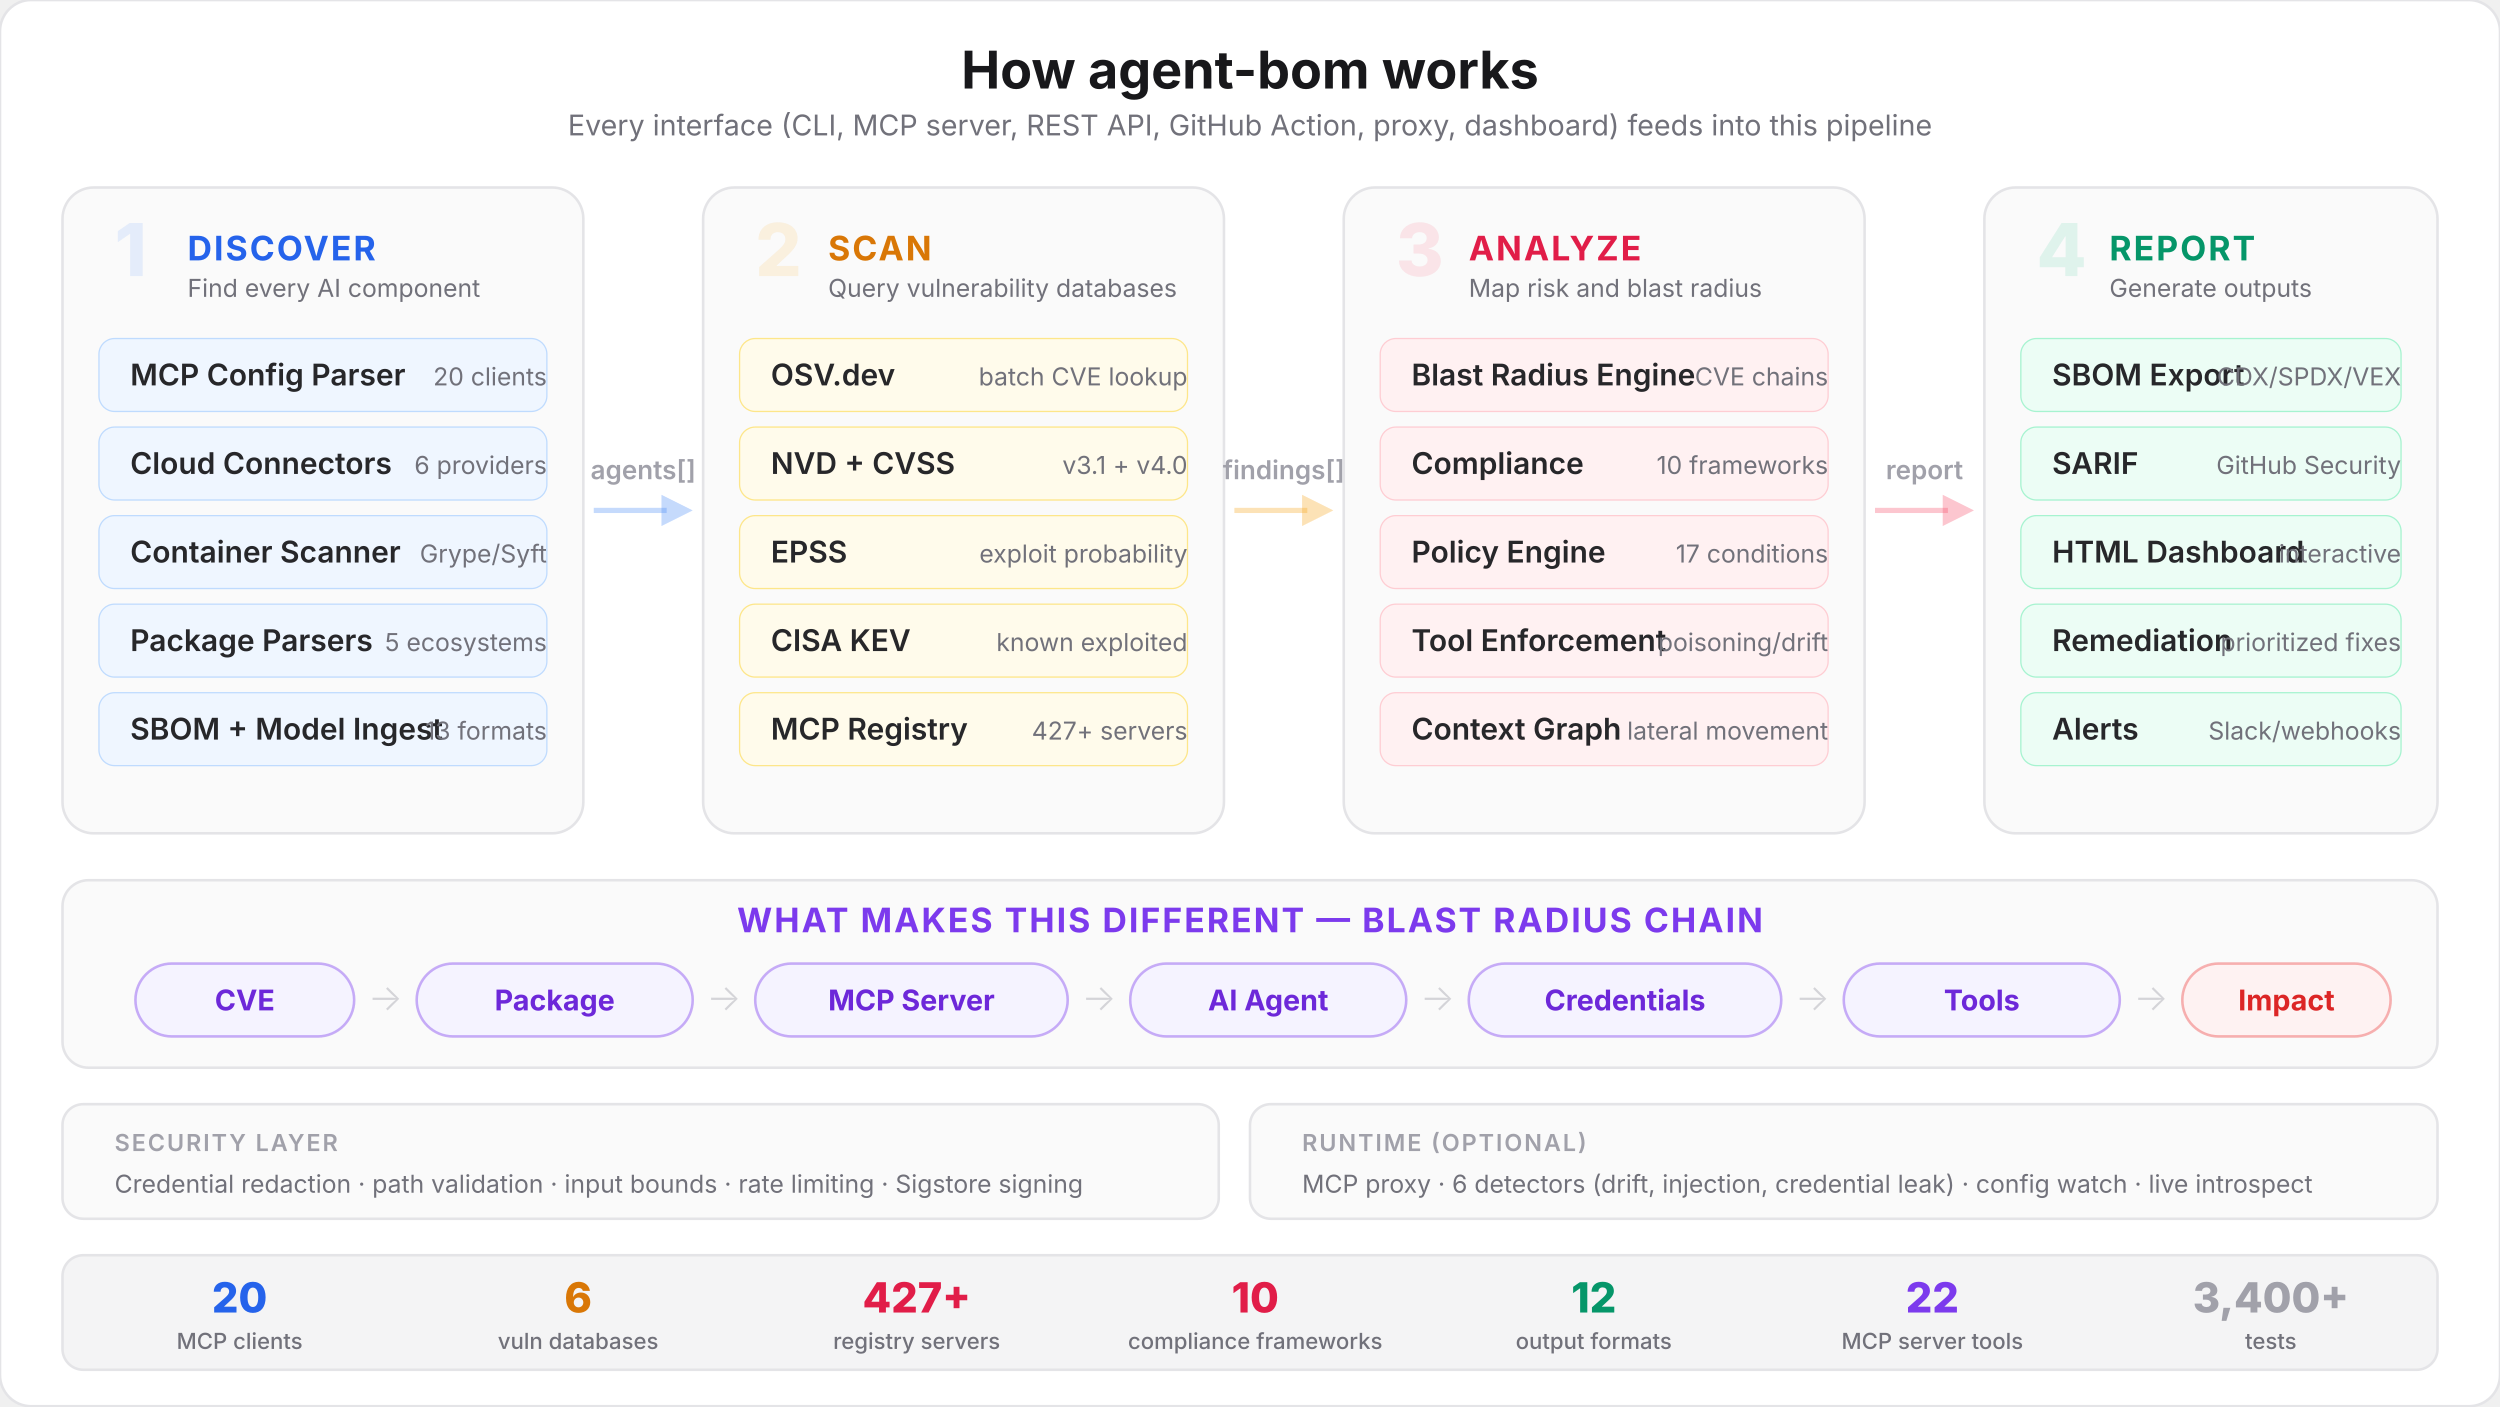
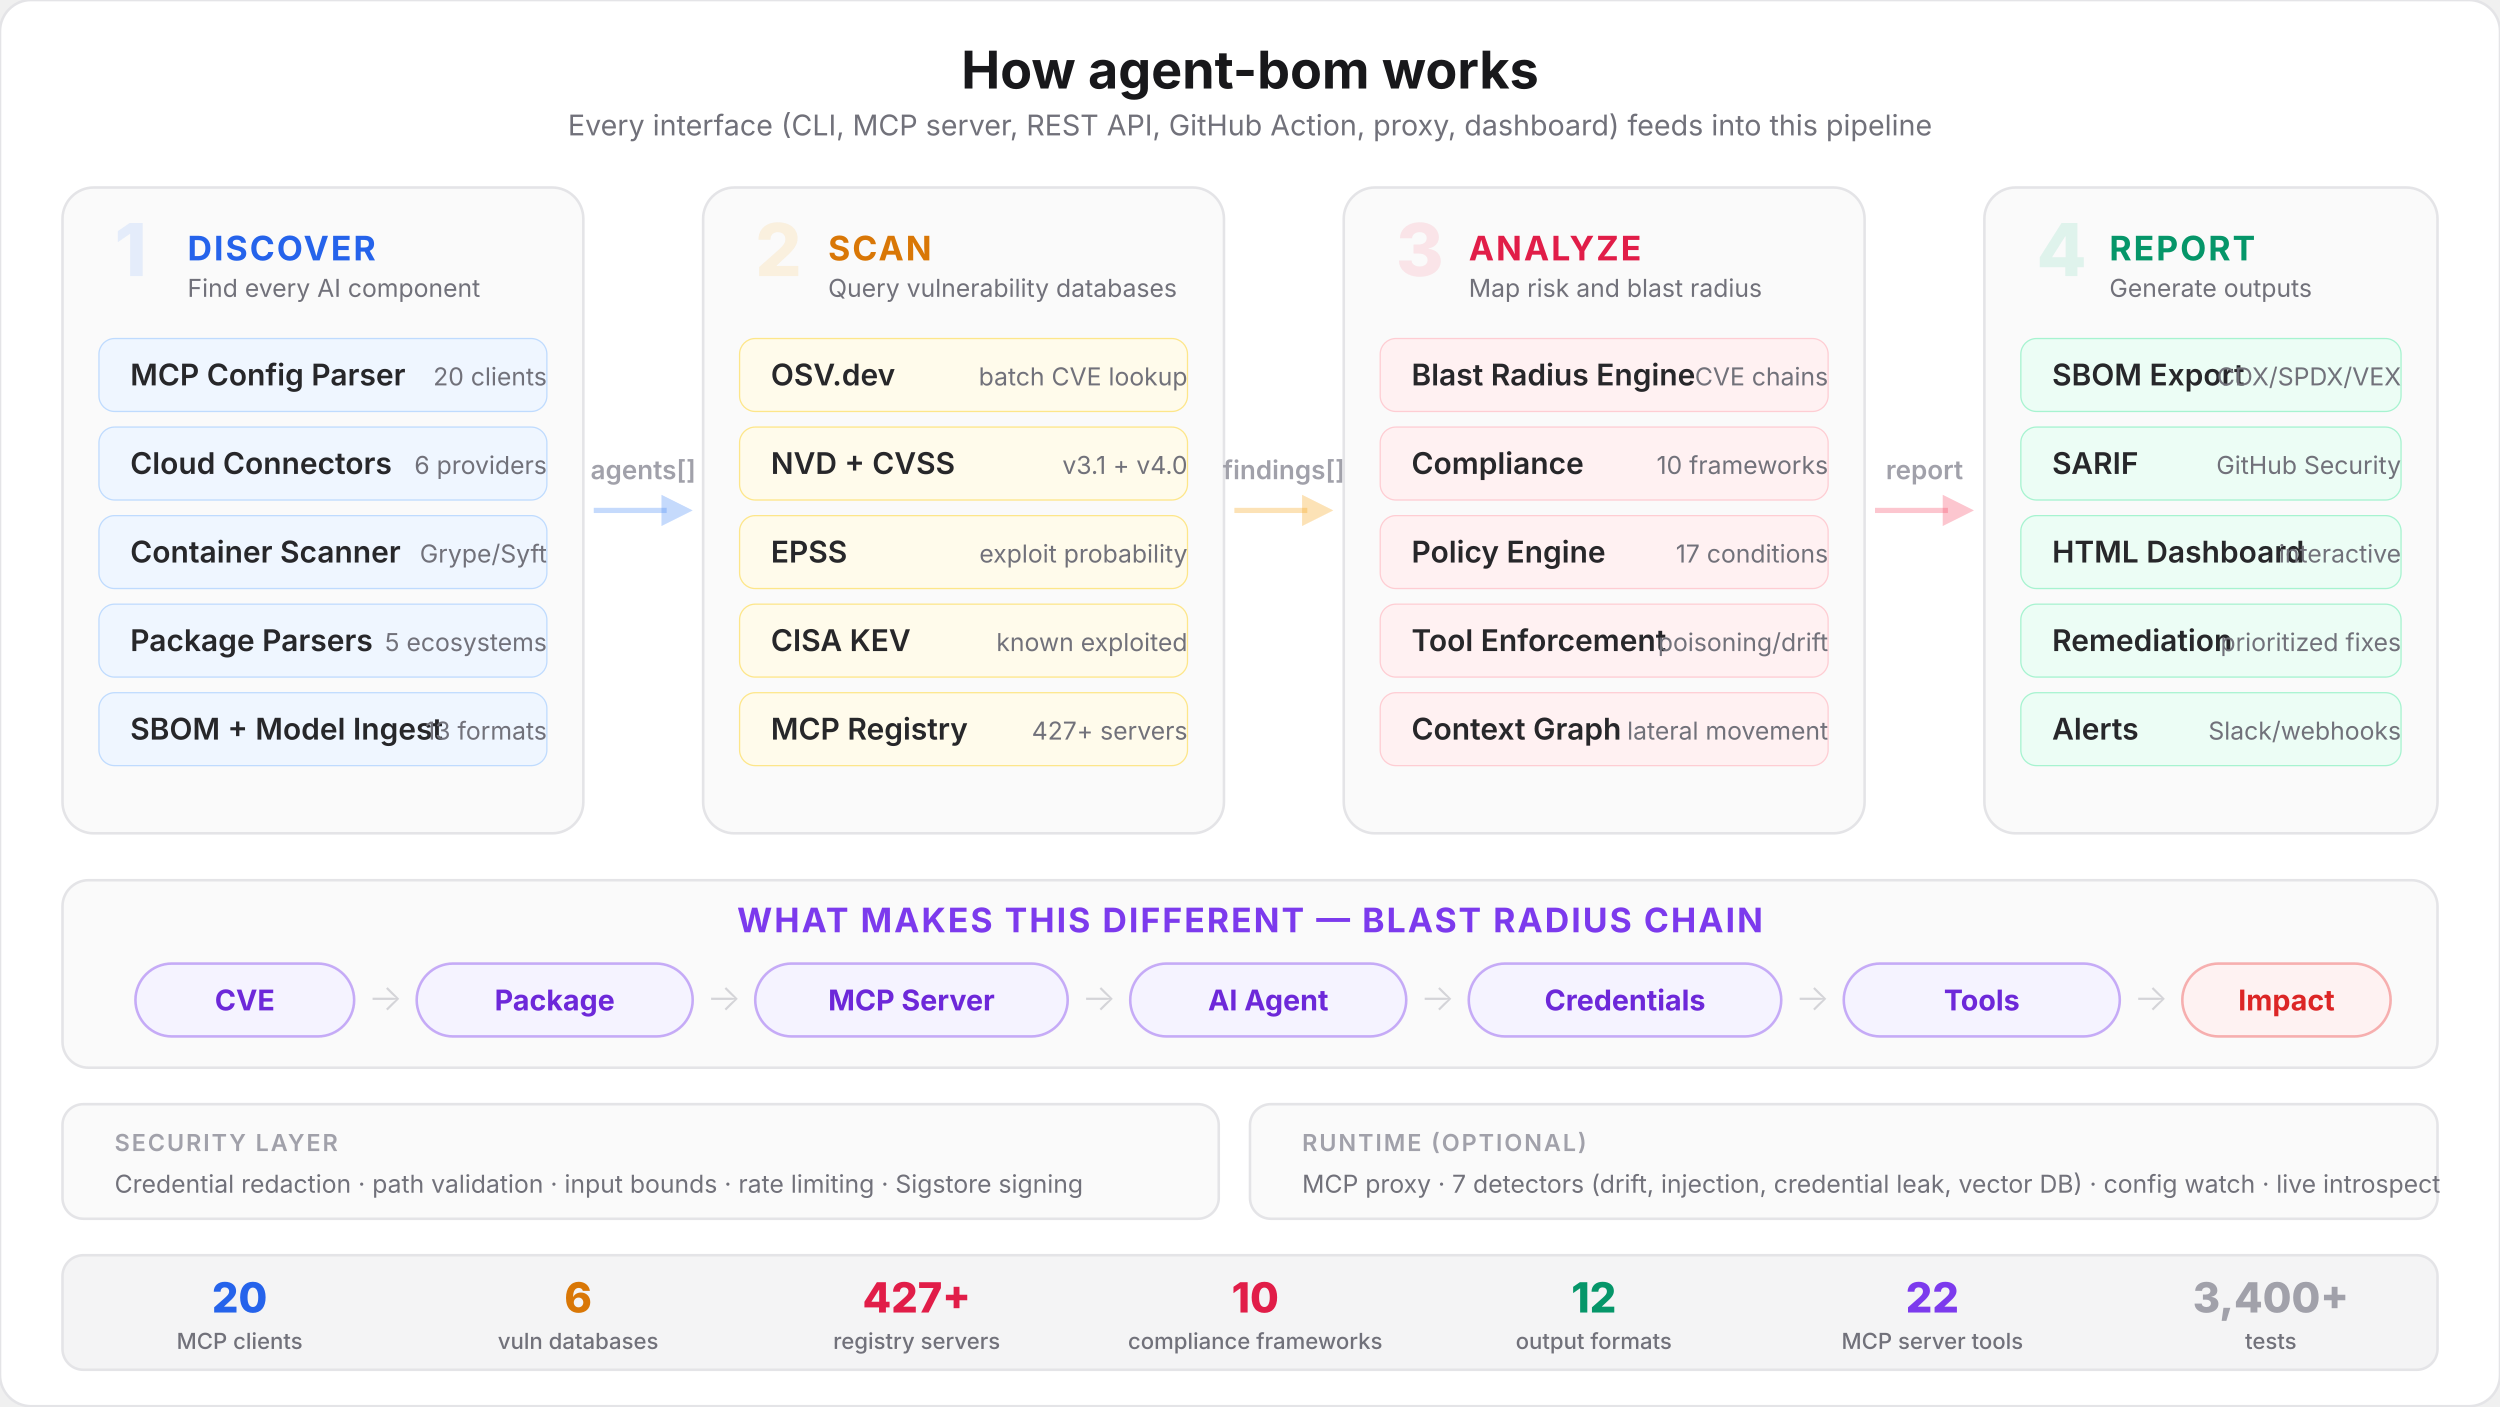
<svg xmlns="http://www.w3.org/2000/svg" viewBox="0 0 960 540" fill="none">
  <style>
    text { font-family: system-ui, -apple-system, 'Segoe UI', sans-serif; }
    .title { font-size: 20px; font-weight: 700; fill: #18181b; }
    .subtitle { font-size: 11px; font-weight: 400; fill: #71717a; }
    .phase-num { font-size: 28px; font-weight: 800; }
    .phase-name { font-size: 13px; font-weight: 700; letter-spacing: 0.06em; }
    .mod-name { font-size: 11.5px; font-weight: 600; fill: #27272a; }
    .mod-sub { font-size: 9.5px; font-weight: 400; fill: #71717a; }
    .arrow-text { font-size: 10px; font-weight: 600; fill: #a1a1aa; }
    .chain-label { font-size: 11px; font-weight: 700; }
    .chain-sub { font-size: 9px; font-weight: 500; fill: #71717a; }
    .chain-arrow { font-size: 14px; font-weight: 300; fill: #d4d4d8; }
    .sec-label { font-size: 9px; font-weight: 600; fill: #a1a1aa; letter-spacing: 0.08em; }
    .entry-label { font-size: 9px; font-weight: 600; }
    .stat-num { font-size: 16px; font-weight: 800; }
    .stat-label { font-size: 8.5px; font-weight: 500; fill: #71717a; }
  </style>
  <rect width="960" height="540" rx="12" fill="#ffffff" stroke="#e4e4e7" stroke-width="1" />
  <text x="480" y="34" text-anchor="middle" class="title">How agent-bom works</text>
  <text x="480" y="52" text-anchor="middle" class="subtitle">Every interface (CLI, MCP server, REST API, GitHub Action, proxy, dashboard) feeds into this pipeline</text>
  <rect x="24" y="72" width="200" height="248" rx="12" fill="#fafafa" stroke="#e4e4e7" stroke-width="1" />
  <text x="44" y="106" class="phase-num" fill="#3b82f6" opacity="0.12">1</text>
  <text x="72" y="100" class="phase-name" fill="#2563eb">DISCOVER</text>
  <text x="72" y="114" class="mod-sub">Find every AI component</text>
  <rect x="38" y="130" width="172" height="28" rx="6" fill="#eff6ff" stroke="#bfdbfe" stroke-width="0.5" />
  <text x="50" y="148" class="mod-name">MCP Config Parser</text>
  <text x="210" y="148" text-anchor="end" class="mod-sub" fill="#2563eb">20 clients</text>
  <rect x="38" y="164" width="172" height="28" rx="6" fill="#eff6ff" stroke="#bfdbfe" stroke-width="0.5" />
  <text x="50" y="182" class="mod-name">Cloud Connectors</text>
  <text x="210" y="182" text-anchor="end" class="mod-sub" fill="#2563eb">6 providers</text>
  <rect x="38" y="198" width="172" height="28" rx="6" fill="#eff6ff" stroke="#bfdbfe" stroke-width="0.5" />
  <text x="50" y="216" class="mod-name">Container Scanner</text>
  <text x="210" y="216" text-anchor="end" class="mod-sub" fill="#2563eb">Grype/Syft</text>
  <rect x="38" y="232" width="172" height="28" rx="6" fill="#eff6ff" stroke="#bfdbfe" stroke-width="0.5" />
  <text x="50" y="250" class="mod-name">Package Parsers</text>
  <text x="210" y="250" text-anchor="end" class="mod-sub" fill="#2563eb">5 ecosystems</text>
  <rect x="38" y="266" width="172" height="28" rx="6" fill="#eff6ff" stroke="#bfdbfe" stroke-width="0.5" />
  <text x="50" y="284" class="mod-name">SBOM + Model Ingest</text>
  <text x="210" y="284" text-anchor="end" class="mod-sub" fill="#2563eb">13 formats</text>
  <line x1="228" y1="196" x2="256" y2="196" stroke="#3b82f6" stroke-width="2" opacity="0.3" />
  <polygon points="254,190 266,196 254,202" fill="#3b82f6" opacity="0.3" />
  <text x="247" y="184" text-anchor="middle" class="arrow-text">agents[]</text>
  <rect x="270" y="72" width="200" height="248" rx="12" fill="#fafafa" stroke="#e4e4e7" stroke-width="1" />
  <text x="290" y="106" class="phase-num" fill="#f59e0b" opacity="0.12">2</text>
  <text x="318" y="100" class="phase-name" fill="#d97706">SCAN</text>
  <text x="318" y="114" class="mod-sub">Query vulnerability databases</text>
  <rect x="284" y="130" width="172" height="28" rx="6" fill="#fffbeb" stroke="#fde68a" stroke-width="0.5" />
  <text x="296" y="148" class="mod-name">OSV.dev</text>
  <text x="456" y="148" text-anchor="end" class="mod-sub" fill="#d97706">batch CVE lookup</text>
  <rect x="284" y="164" width="172" height="28" rx="6" fill="#fffbeb" stroke="#fde68a" stroke-width="0.5" />
  <text x="296" y="182" class="mod-name">NVD + CVSS</text>
  <text x="456" y="182" text-anchor="end" class="mod-sub" fill="#d97706">v3.1 + v4.0</text>
  <rect x="284" y="198" width="172" height="28" rx="6" fill="#fffbeb" stroke="#fde68a" stroke-width="0.5" />
  <text x="296" y="216" class="mod-name">EPSS</text>
  <text x="456" y="216" text-anchor="end" class="mod-sub" fill="#d97706">exploit probability</text>
  <rect x="284" y="232" width="172" height="28" rx="6" fill="#fffbeb" stroke="#fde68a" stroke-width="0.5" />
  <text x="296" y="250" class="mod-name">CISA KEV</text>
  <text x="456" y="250" text-anchor="end" class="mod-sub" fill="#d97706">known exploited</text>
  <rect x="284" y="266" width="172" height="28" rx="6" fill="#fffbeb" stroke="#fde68a" stroke-width="0.5" />
  <text x="296" y="284" class="mod-name">MCP Registry</text>
  <text x="456" y="284" text-anchor="end" class="mod-sub" fill="#d97706">427+ servers</text>
  <line x1="474" y1="196" x2="502" y2="196" stroke="#f59e0b" stroke-width="2" opacity="0.3" />
  <polygon points="500,190 512,196 500,202" fill="#f59e0b" opacity="0.3" />
  <text x="493" y="184" text-anchor="middle" class="arrow-text">findings[]</text>
  <rect x="516" y="72" width="200" height="248" rx="12" fill="#fafafa" stroke="#e4e4e7" stroke-width="1" />
  <text x="536" y="106" class="phase-num" fill="#f43f5e" opacity="0.12">3</text>
  <text x="564" y="100" class="phase-name" fill="#e11d48">ANALYZE</text>
  <text x="564" y="114" class="mod-sub">Map risk and blast radius</text>
  <rect x="530" y="130" width="172" height="28" rx="6" fill="#fff1f2" stroke="#fecdd3" stroke-width="0.5" />
  <text x="542" y="148" class="mod-name">Blast Radius Engine</text>
  <text x="702" y="148" text-anchor="end" class="mod-sub" fill="#e11d48">CVE chains</text>
  <rect x="530" y="164" width="172" height="28" rx="6" fill="#fff1f2" stroke="#fecdd3" stroke-width="0.5" />
  <text x="542" y="182" class="mod-name">Compliance</text>
  <text x="702" y="182" text-anchor="end" class="mod-sub" fill="#e11d48">10 frameworks</text>
  <rect x="530" y="198" width="172" height="28" rx="6" fill="#fff1f2" stroke="#fecdd3" stroke-width="0.5" />
  <text x="542" y="216" class="mod-name">Policy Engine</text>
  <text x="702" y="216" text-anchor="end" class="mod-sub" fill="#e11d48">17 conditions</text>
  <rect x="530" y="232" width="172" height="28" rx="6" fill="#fff1f2" stroke="#fecdd3" stroke-width="0.5" />
  <text x="542" y="250" class="mod-name">Tool Enforcement</text>
  <text x="702" y="250" text-anchor="end" class="mod-sub" fill="#e11d48">poisoning/drift</text>
  <rect x="530" y="266" width="172" height="28" rx="6" fill="#fff1f2" stroke="#fecdd3" stroke-width="0.5" />
  <text x="542" y="284" class="mod-name">Context Graph</text>
  <text x="702" y="284" text-anchor="end" class="mod-sub" fill="#e11d48">lateral movement</text>
  <line x1="720" y1="196" x2="748" y2="196" stroke="#f43f5e" stroke-width="2" opacity="0.3" />
  <polygon points="746,190 758,196 746,202" fill="#f43f5e" opacity="0.3" />
  <text x="739" y="184" text-anchor="middle" class="arrow-text">report</text>
  <rect x="762" y="72" width="174" height="248" rx="12" fill="#fafafa" stroke="#e4e4e7" stroke-width="1" />
  <text x="782" y="106" class="phase-num" fill="#10b981" opacity="0.12">4</text>
  <text x="810" y="100" class="phase-name" fill="#059669">REPORT</text>
  <text x="810" y="114" class="mod-sub">Generate outputs</text>
  <rect x="776" y="130" width="146" height="28" rx="6" fill="#ecfdf5" stroke="#a7f3d0" stroke-width="0.5" />
  <text x="788" y="148" class="mod-name">SBOM Export</text>
  <text x="922" y="148" text-anchor="end" class="mod-sub" fill="#059669">CDX/SPDX/VEX</text>
  <rect x="776" y="164" width="146" height="28" rx="6" fill="#ecfdf5" stroke="#a7f3d0" stroke-width="0.5" />
  <text x="788" y="182" class="mod-name">SARIF</text>
  <text x="922" y="182" text-anchor="end" class="mod-sub" fill="#059669">GitHub Security</text>
  <rect x="776" y="198" width="146" height="28" rx="6" fill="#ecfdf5" stroke="#a7f3d0" stroke-width="0.5" />
  <text x="788" y="216" class="mod-name">HTML Dashboard</text>
  <text x="922" y="216" text-anchor="end" class="mod-sub" fill="#059669">interactive</text>
  <rect x="776" y="232" width="146" height="28" rx="6" fill="#ecfdf5" stroke="#a7f3d0" stroke-width="0.5" />
  <text x="788" y="250" class="mod-name">Remediation</text>
  <text x="922" y="250" text-anchor="end" class="mod-sub" fill="#059669">prioritized fixes</text>
  <rect x="776" y="266" width="146" height="28" rx="6" fill="#ecfdf5" stroke="#a7f3d0" stroke-width="0.5" />
  <text x="788" y="284" class="mod-name">Alerts</text>
  <text x="922" y="284" text-anchor="end" class="mod-sub" fill="#059669">Slack/webhooks</text>
  <rect x="24" y="338" width="912" height="72" rx="10" fill="#fafafa" stroke="#e4e4e7" stroke-width="1" />
  <text x="480" y="358" text-anchor="middle" class="phase-name" fill="#7c3aed">WHAT MAKES THIS DIFFERENT — BLAST RADIUS CHAIN</text>
  <rect x="52" y="370" width="84" height="28" rx="14" fill="#f5f3ff" stroke="#7c3aed" stroke-width="1" stroke-opacity="0.4" />
  <text x="94" y="388" text-anchor="middle" class="chain-label" fill="#6d28d9">CVE</text>
  <text x="148" y="388" text-anchor="middle" class="chain-arrow">→</text>
  <rect x="160" y="370" width="106" height="28" rx="14" fill="#f5f3ff" stroke="#7c3aed" stroke-width="1" stroke-opacity="0.4" />
  <text x="213" y="388" text-anchor="middle" class="chain-label" fill="#6d28d9">Package</text>
  <text x="278" y="388" text-anchor="middle" class="chain-arrow">→</text>
  <rect x="290" y="370" width="120" height="28" rx="14" fill="#f5f3ff" stroke="#7c3aed" stroke-width="1" stroke-opacity="0.4" />
  <text x="350" y="388" text-anchor="middle" class="chain-label" fill="#6d28d9">MCP Server</text>
  <text x="422" y="388" text-anchor="middle" class="chain-arrow">→</text>
  <rect x="434" y="370" width="106" height="28" rx="14" fill="#f5f3ff" stroke="#7c3aed" stroke-width="1" stroke-opacity="0.4" />
  <text x="487" y="388" text-anchor="middle" class="chain-label" fill="#6d28d9">AI Agent</text>
  <text x="552" y="388" text-anchor="middle" class="chain-arrow">→</text>
  <rect x="564" y="370" width="120" height="28" rx="14" fill="#f5f3ff" stroke="#7c3aed" stroke-width="1" stroke-opacity="0.4" />
  <text x="624" y="388" text-anchor="middle" class="chain-label" fill="#6d28d9">Credentials</text>
  <text x="696" y="388" text-anchor="middle" class="chain-arrow">→</text>
  <rect x="708" y="370" width="106" height="28" rx="14" fill="#f5f3ff" stroke="#7c3aed" stroke-width="1" stroke-opacity="0.4" />
  <text x="761" y="388" text-anchor="middle" class="chain-label" fill="#6d28d9">Tools</text>
  <text x="826" y="388" text-anchor="middle" class="chain-arrow">→</text>
  <rect x="838" y="370" width="80" height="28" rx="14" fill="#fef2f2" stroke="#ef4444" stroke-width="1" stroke-opacity="0.4" />
  <text x="878" y="388" text-anchor="middle" class="chain-label" fill="#dc2626">Impact</text>
  <rect x="24" y="424" width="444" height="44" rx="8" fill="#fafafa" stroke="#e4e4e7" stroke-width="1" />
  <text x="44" y="442" class="sec-label" fill="#a1a1aa">SECURITY LAYER</text>
  <text x="44" y="458" class="mod-sub">Credential redaction · path validation · input bounds · rate limiting · Sigstore signing</text>
  <rect x="480" y="424" width="456" height="44" rx="8" fill="#fafafa" stroke="#e4e4e7" stroke-width="1" />
  <text x="500" y="442" class="sec-label" fill="#a1a1aa">RUNTIME (OPTIONAL)</text>
-   <text x="500" y="458" class="mod-sub">MCP proxy · 6 detectors (drift, injection, credential leak) · config watch · live introspect</text>
+   <text x="500" y="458" class="mod-sub">MCP proxy · 7 detectors (drift, injection, credential leak, vector DB) · config watch · live introspect</text>
  <rect x="24" y="482" width="912" height="44" rx="8" fill="#f4f4f5" stroke="#e4e4e7" stroke-width="1" />
  <text x="92" y="504" text-anchor="middle" class="stat-num" fill="#2563eb">20</text>
  <text x="92" y="518" text-anchor="middle" class="stat-label">MCP clients</text>
  <text x="222" y="504" text-anchor="middle" class="stat-num" fill="#d97706">6</text>
  <text x="222" y="518" text-anchor="middle" class="stat-label">vuln databases</text>
  <text x="352" y="504" text-anchor="middle" class="stat-num" fill="#e11d48">427+</text>
  <text x="352" y="518" text-anchor="middle" class="stat-label">registry servers</text>
  <text x="482" y="504" text-anchor="middle" class="stat-num" fill="#e11d48">10</text>
  <text x="482" y="518" text-anchor="middle" class="stat-label">compliance frameworks</text>
  <text x="612" y="504" text-anchor="middle" class="stat-num" fill="#059669">12</text>
  <text x="612" y="518" text-anchor="middle" class="stat-label">output formats</text>
  <text x="742" y="504" text-anchor="middle" class="stat-num" fill="#7c3aed">22</text>
  <text x="742" y="518" text-anchor="middle" class="stat-label">MCP server tools</text>
  <text x="872" y="504" text-anchor="middle" class="stat-num" fill="#a1a1aa">3,400+</text>
  <text x="872" y="518" text-anchor="middle" class="stat-label">tests</text>
</svg>
